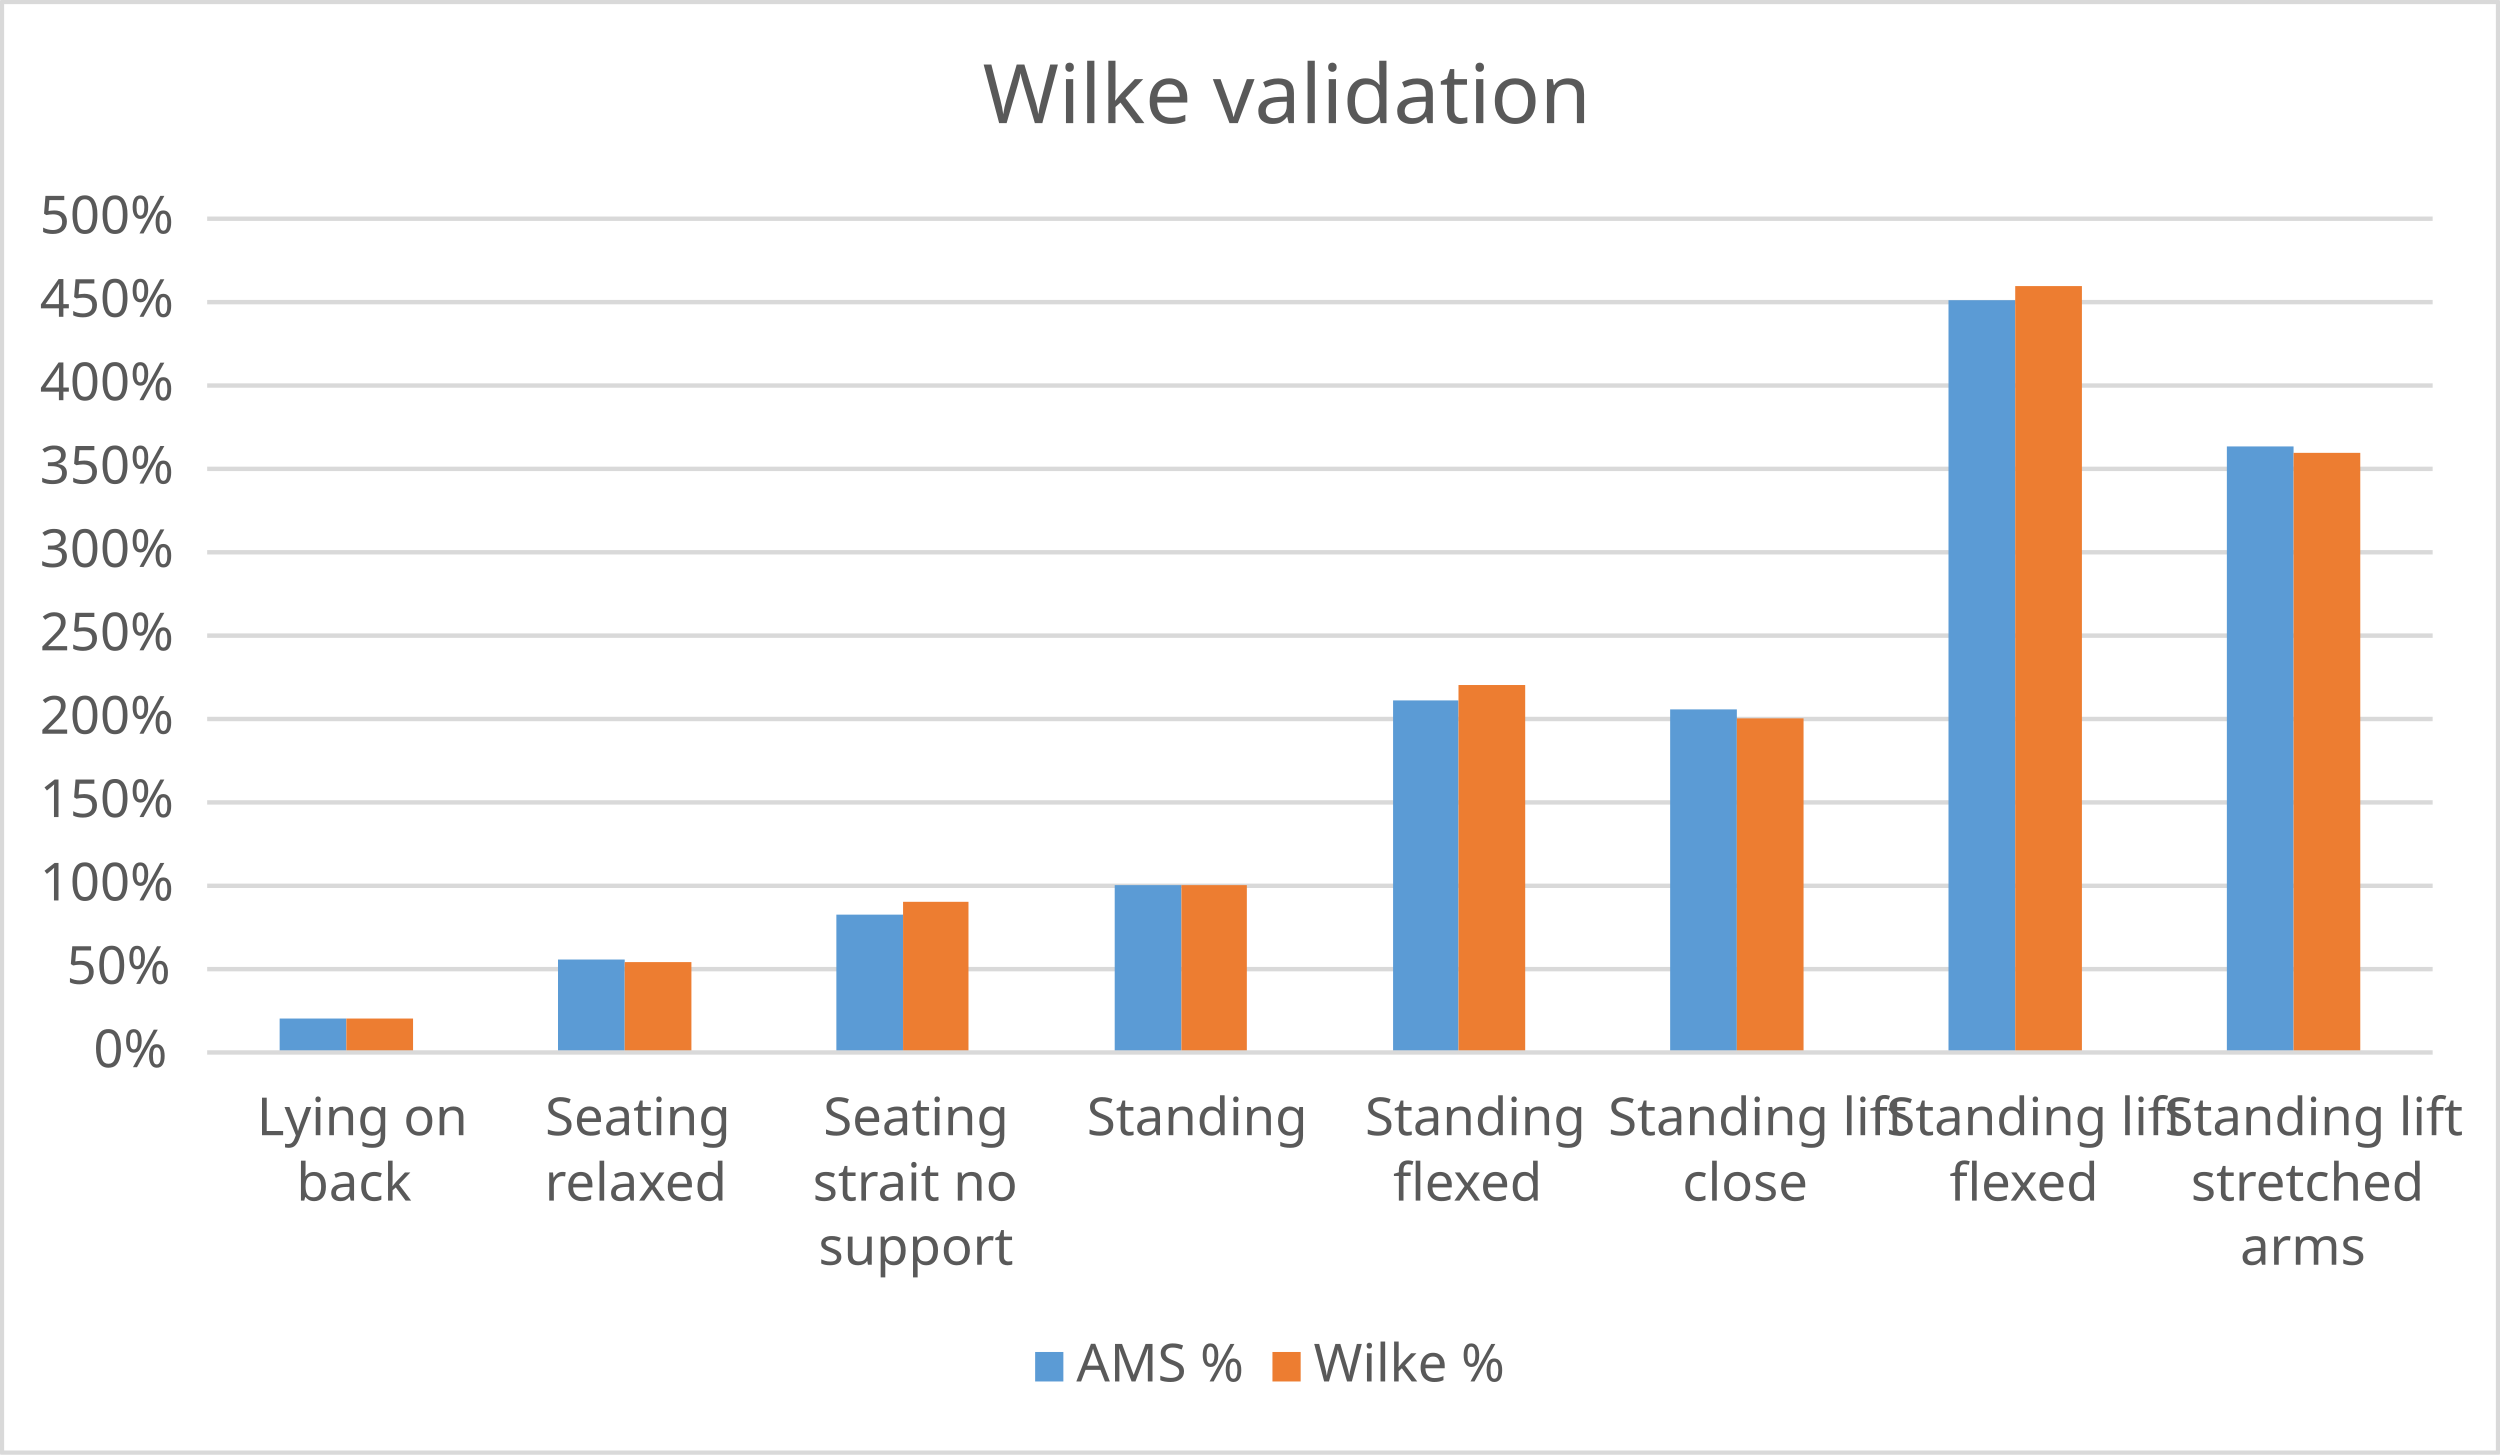
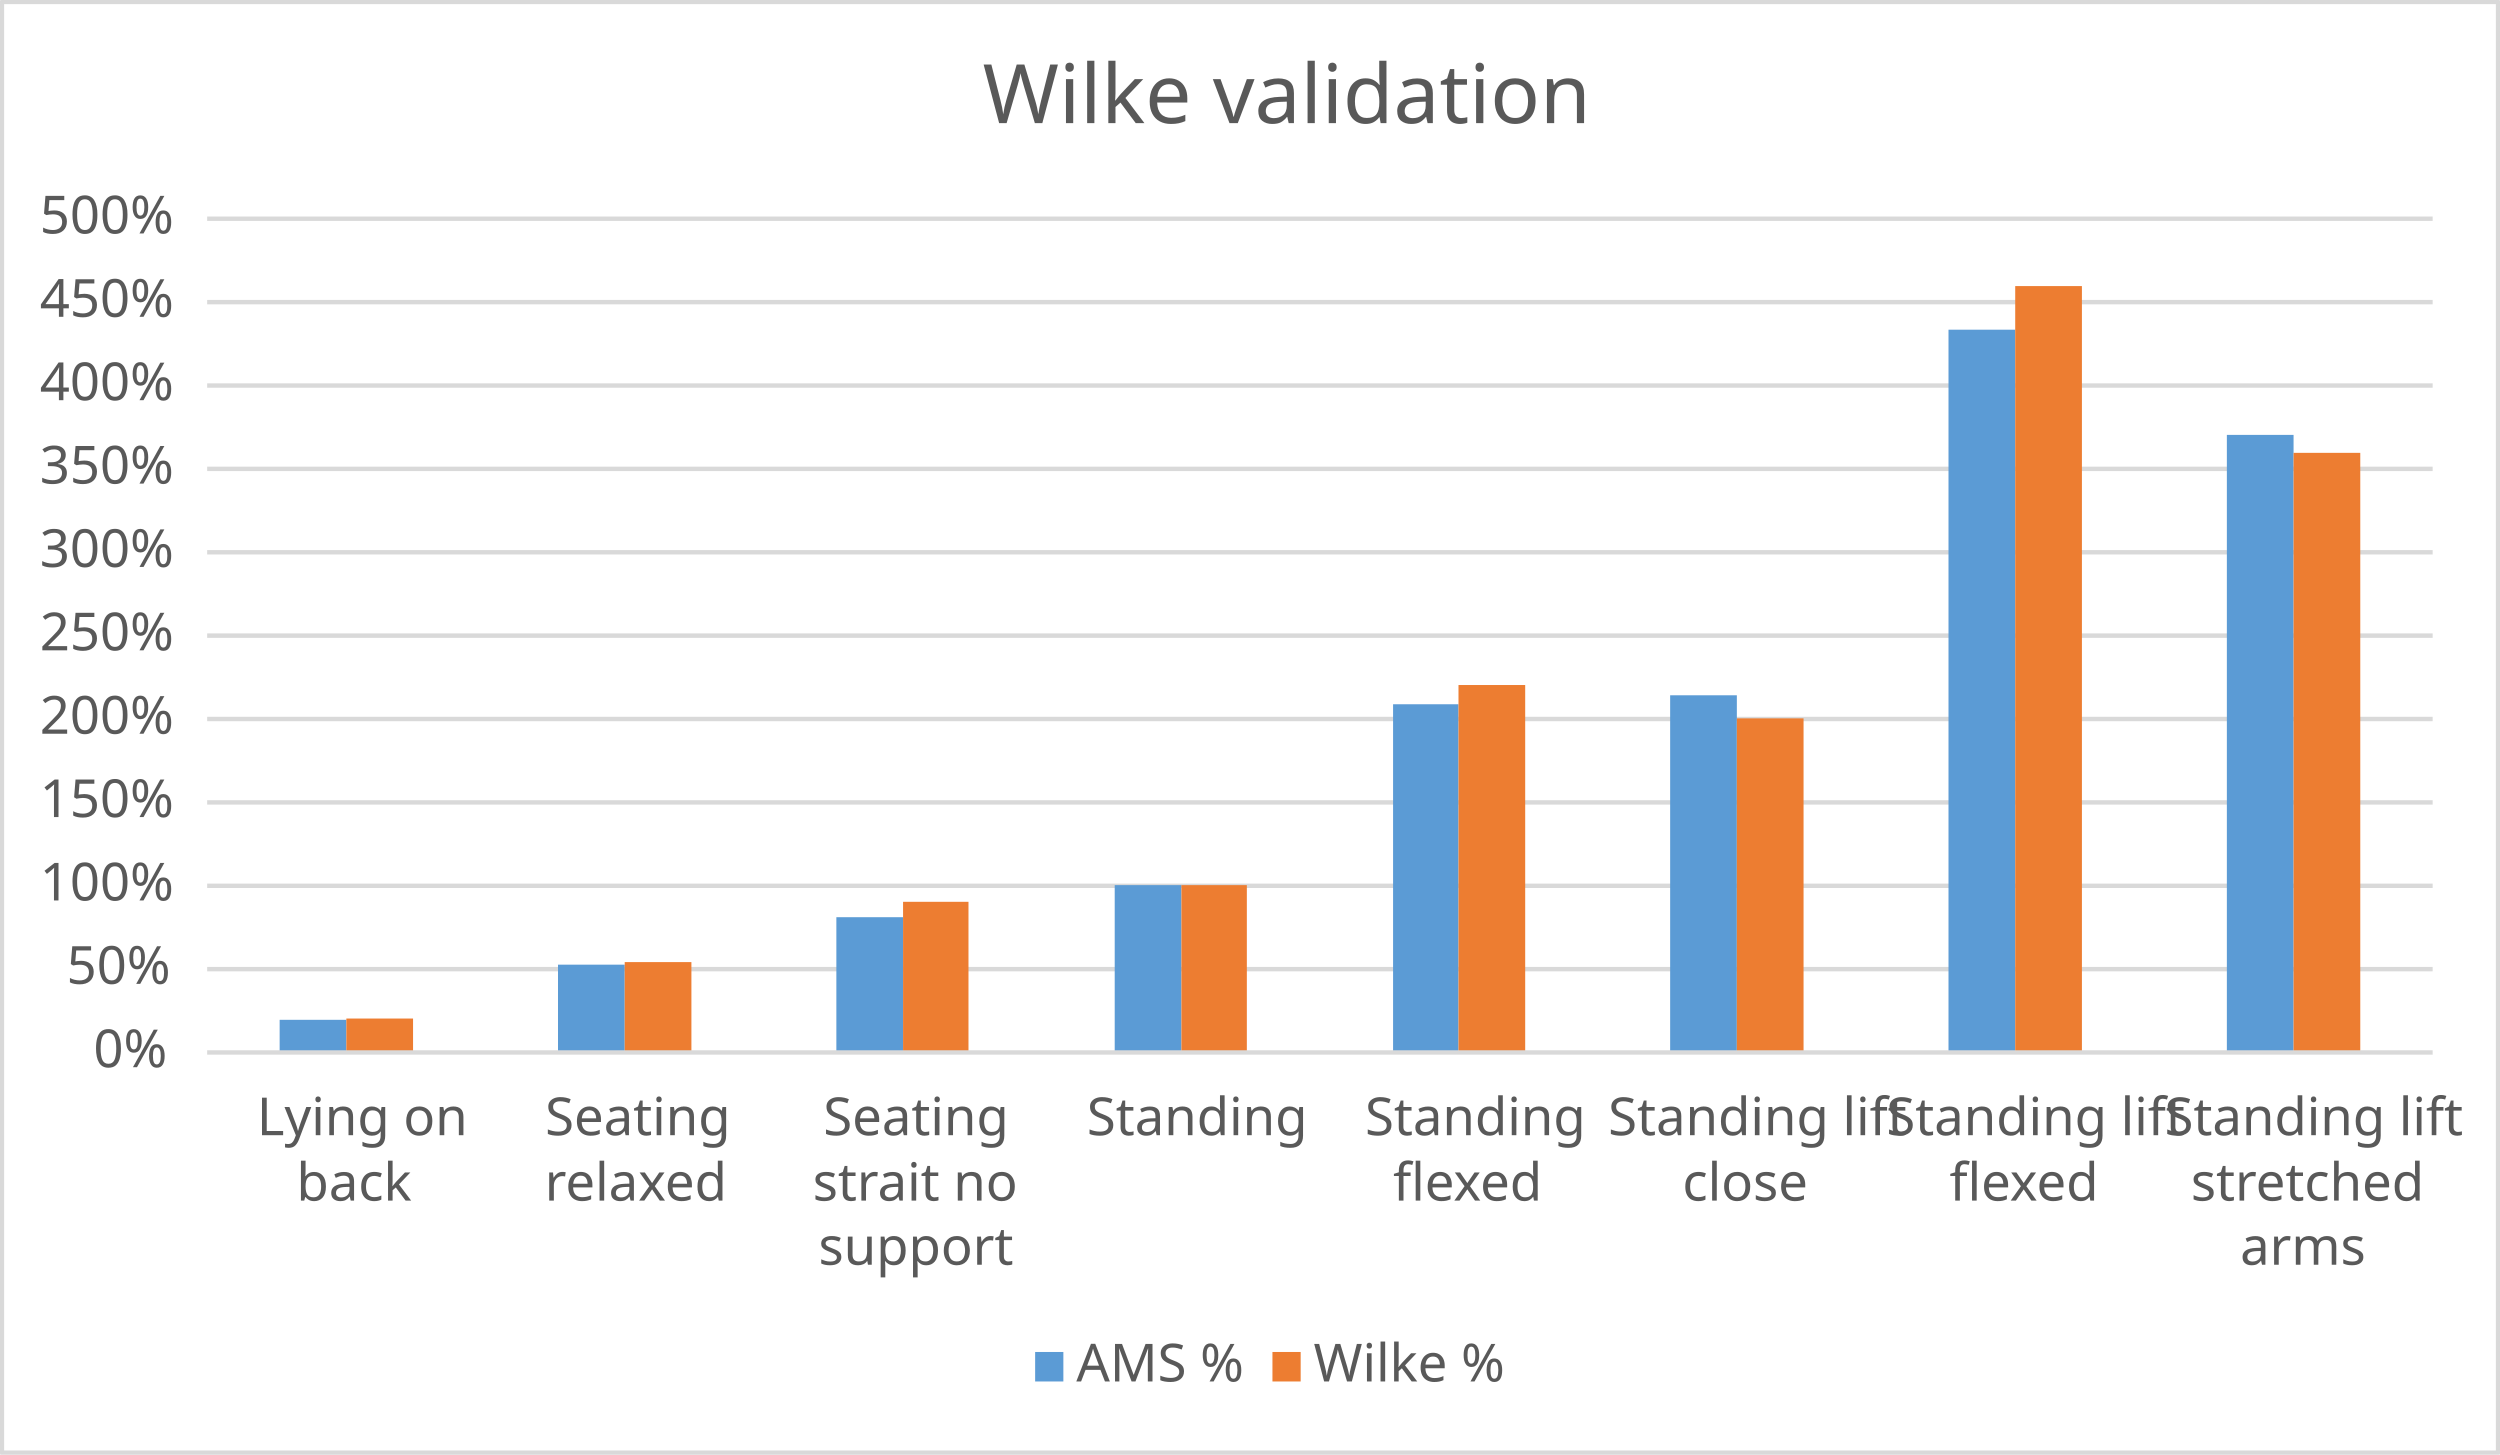
<svg xmlns="http://www.w3.org/2000/svg" width="1949" height="1134" xml:space="preserve" overflow="hidden">
  <defs>
    <clipPath id="clip0">
      <rect x="150" y="800" width="1949" height="1134" />
    </clipPath>
    <clipPath id="clip1">
      <rect x="151" y="800" width="1945" height="1131" />
    </clipPath>
    <clipPath id="clip2">
      <rect x="311" y="970" width="1738" height="653" />
    </clipPath>
    <clipPath id="clip3">
      <rect x="311" y="970" width="1738" height="653" />
    </clipPath>
    <clipPath id="clip4">
      <rect x="151" y="800" width="1945" height="1131" />
    </clipPath>
    <clipPath id="clip5">
      <rect x="151" y="800" width="1945" height="1131" />
    </clipPath>
    <clipPath id="clip6">
      <rect x="151" y="800" width="1945" height="1131" />
    </clipPath>
    <clipPath id="clip7">
      <rect x="151" y="800" width="1945" height="1131" />
    </clipPath>
    <clipPath id="clip8">
      <rect x="151" y="800" width="1945" height="1131" />
    </clipPath>
    <clipPath id="clip9">
      <rect x="151" y="800" width="1945" height="1131" />
    </clipPath>
    <clipPath id="clip10">
      <rect x="151" y="800" width="1945" height="1131" />
    </clipPath>
    <clipPath id="clip11">
      <rect x="151" y="800" width="1945" height="1131" />
    </clipPath>
    <clipPath id="clip12">
      <rect x="151" y="800" width="1945" height="1131" />
    </clipPath>
    <clipPath id="clip13">
      <rect x="151" y="800" width="1945" height="1131" />
    </clipPath>
    <clipPath id="clip14">
      <rect x="151" y="800" width="1945" height="1131" />
    </clipPath>
    <clipPath id="clip15">
      <rect x="151" y="800" width="1945" height="1131" />
    </clipPath>
    <clipPath id="clip16">
      <rect x="151" y="800" width="1945" height="1131" />
    </clipPath>
    <clipPath id="clip17">
      <rect x="151" y="800" width="1945" height="1131" />
    </clipPath>
    <clipPath id="clip18">
      <rect x="151" y="800" width="1945" height="1131" />
    </clipPath>
    <clipPath id="clip19">
      <rect x="151" y="800" width="1945" height="1131" />
    </clipPath>
    <clipPath id="clip20">
      <rect x="151" y="800" width="1945" height="1131" />
    </clipPath>
    <clipPath id="clip21">
      <rect x="151" y="800" width="1945" height="1131" />
    </clipPath>
    <clipPath id="clip22">
      <rect x="151" y="800" width="1945" height="1131" />
    </clipPath>
    <clipPath id="clip23">
      <rect x="151" y="800" width="1945" height="1131" />
    </clipPath>
    <clipPath id="clip24">
      <rect x="151" y="800" width="1945" height="1131" />
    </clipPath>
    <clipPath id="clip25">
      <rect x="151" y="800" width="1945" height="1131" />
    </clipPath>
    <clipPath id="clip26">
      <rect x="151" y="800" width="1945" height="1131" />
    </clipPath>
    <clipPath id="clip27">
      <rect x="151" y="800" width="1945" height="1131" />
    </clipPath>
    <clipPath id="clip28">
      <rect x="151" y="800" width="1945" height="1131" />
    </clipPath>
    <clipPath id="clip29">
      <rect x="151" y="800" width="1945" height="1131" />
    </clipPath>
    <clipPath id="clip30">
      <rect x="151" y="800" width="1945" height="1131" />
    </clipPath>
    <clipPath id="clip31">
      <rect x="151" y="800" width="1945" height="1131" />
    </clipPath>
    <clipPath id="clip32">
      <rect x="151" y="800" width="1945" height="1131" />
    </clipPath>
    <clipPath id="clip33">
      <rect x="151" y="800" width="1945" height="1131" />
    </clipPath>
    <clipPath id="clip34">
      <rect x="151" y="800" width="1945" height="1131" />
    </clipPath>
    <clipPath id="clip35">
      <rect x="151" y="800" width="1945" height="1131" />
    </clipPath>
    <clipPath id="clip36">
      <rect x="151" y="800" width="1945" height="1131" />
    </clipPath>
    <clipPath id="clip37">
      <rect x="151" y="800" width="1945" height="1131" />
    </clipPath>
  </defs>
  <g clip-path="url(#clip0)" transform="translate(-150 -800)">
    <rect x="151" y="801" width="1946" height="1131" fill="#FFFFFF" />
    <g clip-path="url(#clip1)">
      <path d="M311.5 1555.55 2046.5 1555.55M311.5 1490.55 2046.5 1490.55M311.5 1425.55 2046.5 1425.55M311.5 1360.54 2046.5 1360.54M311.5 1295.54 2046.5 1295.54M311.5 1230.54 2046.5 1230.54M311.5 1165.54 2046.5 1165.54M311.5 1100.54 2046.5 1100.54M311.5 1035.53 2046.5 1035.53M311.5 970.5 2046.5 970.5" stroke="#D9D9D9" stroke-width="3.438" stroke-linejoin="round" stroke-miterlimit="10" fill="none" />
    </g>
    <g clip-path="url(#clip2)">
-       <path d="M368.012 1594.05 420.014 1594.05 420.014 1620 368.012 1620ZM585.019 1548.05 637.021 1548.05 637.021 1620 585.019 1620ZM802.026 1513.05 854.028 1513.05 854.028 1620 802.026 1620ZM1019.03 1490.05 1071.04 1490.05 1071.04 1620 1019.03 1620ZM1236.04 1346.04 1287.04 1346.04 1287.04 1620 1236.04 1620ZM1452.05 1353.04 1504.05 1353.04 1504.05 1620 1452.05 1620ZM1669.05 1034.03 1721.06 1034.03 1721.06 1620 1669.05 1620ZM1886.06 1148.04 1938.06 1148.04 1938.06 1620 1886.06 1620Z" fill="#5B9BD5" />
+       <path d="M368.012 1595.05 420.014 1595.05 420.014 1620 368.012 1620ZM585.019 1552.05 637.021 1552.05 637.021 1620 585.019 1620ZM802.026 1515.05 854.028 1515.05 854.028 1620 802.026 1620ZM1019.03 1490.05 1071.04 1490.05 1071.04 1620 1019.03 1620ZM1236.04 1349.04 1287.04 1349.04 1287.04 1620 1236.04 1620ZM1452.05 1342.04 1504.05 1342.04 1504.05 1620 1452.05 1620ZM1669.05 1057.03 1721.06 1057.03 1721.06 1620 1669.05 1620ZM1886.06 1139.04 1938.06 1139.04 1938.06 1620 1886.06 1620Z" fill="#5B9BD5" />
    </g>
    <g clip-path="url(#clip3)">
      <path d="M420.014 1594.05 472.015 1594.05 472.015 1620 420.014 1620ZM637.021 1550.05 689.023 1550.05 689.023 1620 637.021 1620ZM854.028 1503.05 905.03 1503.05 905.03 1620 854.028 1620ZM1071.04 1490.05 1122.04 1490.05 1122.04 1620 1071.04 1620ZM1287.04 1334.04 1339.04 1334.04 1339.04 1620 1287.04 1620ZM1504.05 1360.04 1556.05 1360.04 1556.05 1620 1504.05 1620ZM1721.06 1023.03 1773.06 1023.03 1773.06 1620 1721.06 1620ZM1938.06 1153.04 1990.07 1153.04 1990.07 1620 1938.06 1620Z" fill="#ED7D31" />
    </g>
    <g clip-path="url(#clip4)">
      <path d="M311.5 1620.5 2046.5 1620.5" stroke="#D9D9D9" stroke-width="3.438" stroke-linejoin="round" stroke-miterlimit="10" fill="none" fill-rule="evenodd" />
    </g>
    <g clip-path="url(#clip5)">
      <text fill="#595959" font-family="Calibri,Calibri_MSFontService,sans-serif" font-weight="400" font-size="41" transform="matrix(1 0 0 1 222.842 1632)">0%</text>
    </g>
    <g clip-path="url(#clip6)">
      <text fill="#595959" font-family="Calibri,Calibri_MSFontService,sans-serif" font-weight="400" font-size="41" transform="matrix(1 0 0 1 201.942 1567)">50%</text>
    </g>
    <g clip-path="url(#clip7)">
      <text fill="#595959" font-family="Calibri,Calibri_MSFontService,sans-serif" font-weight="400" font-size="41" transform="matrix(1 0 0 1 181.042 1502)">100%</text>
    </g>
    <g clip-path="url(#clip8)">
      <text fill="#595959" font-family="Calibri,Calibri_MSFontService,sans-serif" font-weight="400" font-size="41" transform="matrix(1 0 0 1 181.042 1437)">150%</text>
    </g>
    <g clip-path="url(#clip9)">
      <text fill="#595959" font-family="Calibri,Calibri_MSFontService,sans-serif" font-weight="400" font-size="41" transform="matrix(1 0 0 1 181.042 1372)">200%</text>
    </g>
    <g clip-path="url(#clip10)">
      <text fill="#595959" font-family="Calibri,Calibri_MSFontService,sans-serif" font-weight="400" font-size="41" transform="matrix(1 0 0 1 181.042 1307)">250%</text>
    </g>
    <g clip-path="url(#clip11)">
      <text fill="#595959" font-family="Calibri,Calibri_MSFontService,sans-serif" font-weight="400" font-size="41" transform="matrix(1 0 0 1 181.042 1242)">300%</text>
    </g>
    <g clip-path="url(#clip12)">
      <text fill="#595959" font-family="Calibri,Calibri_MSFontService,sans-serif" font-weight="400" font-size="41" transform="matrix(1 0 0 1 181.042 1177)">350%</text>
    </g>
    <g clip-path="url(#clip13)">
      <text fill="#595959" font-family="Calibri,Calibri_MSFontService,sans-serif" font-weight="400" font-size="41" transform="matrix(1 0 0 1 181.042 1112)">400%</text>
    </g>
    <g clip-path="url(#clip14)">
      <text fill="#595959" font-family="Calibri,Calibri_MSFontService,sans-serif" font-weight="400" font-size="41" transform="matrix(1 0 0 1 181.042 1047)">450%</text>
    </g>
    <g clip-path="url(#clip15)">
      <text fill="#595959" font-family="Calibri,Calibri_MSFontService,sans-serif" font-weight="400" font-size="41" transform="matrix(1 0 0 1 181.042 982)">500%</text>
    </g>
    <g clip-path="url(#clip16)">
      <text fill="#595959" font-family="Calibri,Calibri_MSFontService,sans-serif" font-weight="400" font-size="41" transform="matrix(1 0 0 1 350.27 1685)">Lying on</text>
    </g>
    <g clip-path="url(#clip17)">
      <text fill="#595959" font-family="Calibri,Calibri_MSFontService,sans-serif" font-weight="400" font-size="41" transform="matrix(1 0 0 1 381.128 1736)">back</text>
    </g>
    <g clip-path="url(#clip18)">
      <text fill="#595959" font-family="Calibri,Calibri_MSFontService,sans-serif" font-weight="400" font-size="41" transform="matrix(1 0 0 1 575 1685)">Seating</text>
    </g>
    <g clip-path="url(#clip19)">
      <text fill="#595959" font-family="Calibri,Calibri_MSFontService,sans-serif" font-weight="400" font-size="41" transform="matrix(1 0 0 1 574.691 1736)">relaxed</text>
    </g>
    <g clip-path="url(#clip20)">
      <text fill="#595959" font-family="Calibri,Calibri_MSFontService,sans-serif" font-weight="400" font-size="41" transform="matrix(1 0 0 1 791.87 1685)">Seating</text>
    </g>
    <g clip-path="url(#clip21)">
      <text fill="#595959" font-family="Calibri,Calibri_MSFontService,sans-serif" font-weight="400" font-size="41" transform="matrix(1 0 0 1 783.608 1736)">strait no</text>
    </g>
    <g clip-path="url(#clip22)">
      <text fill="#595959" font-family="Calibri,Calibri_MSFontService,sans-serif" font-weight="400" font-size="41" transform="matrix(1 0 0 1 788.111 1786)">support</text>
    </g>
    <g clip-path="url(#clip23)">
      <text fill="#595959" font-family="Calibri,Calibri_MSFontService,sans-serif" font-weight="400" font-size="41" transform="matrix(1 0 0 1 997.327 1685)">Standing</text>
    </g>
    <g clip-path="url(#clip24)">
      <text fill="#595959" font-family="Calibri,Calibri_MSFontService,sans-serif" font-weight="400" font-size="41" transform="matrix(1 0 0 1 1214.2 1685)">Standing</text>
    </g>
    <g clip-path="url(#clip25)">
      <text fill="#595959" font-family="Calibri,Calibri_MSFontService,sans-serif" font-weight="400" font-size="41" transform="matrix(1 0 0 1 1236.08 1736)">flexed</text>
    </g>
    <g clip-path="url(#clip26)">
      <text fill="#595959" font-family="Calibri,Calibri_MSFontService,sans-serif" font-weight="400" font-size="41" transform="matrix(1 0 0 1 1403.74 1685)">Standing lift</text>
    </g>
    <g clip-path="url(#clip27)">
      <text fill="#595959" font-family="Calibri,Calibri_MSFontService,sans-serif" font-weight="400" font-size="41" transform="matrix(1 0 0 1 1461.62 1736)">close</text>
    </g>
    <g clip-path="url(#clip28)">
      <text fill="#595959" font-family="Calibri,Calibri_MSFontService,sans-serif" font-weight="400" font-size="41" transform="matrix(1 0 0 1 1620.61 1685)">Standing lift</text>
    </g>
    <g clip-path="url(#clip29)">
      <text fill="#595959" font-family="Calibri,Calibri_MSFontService,sans-serif" font-weight="400" font-size="41" transform="matrix(1 0 0 1 1669.82 1736)">flexed</text>
    </g>
    <g clip-path="url(#clip30)">
      <text fill="#595959" font-family="Calibri,Calibri_MSFontService,sans-serif" font-weight="400" font-size="41" transform="matrix(1 0 0 1 1837.48 1685)">Standing lift</text>
    </g>
    <g clip-path="url(#clip31)">
      <text fill="#595959" font-family="Calibri,Calibri_MSFontService,sans-serif" font-weight="400" font-size="41" transform="matrix(1 0 0 1 1858.01 1736)">stretched</text>
    </g>
    <g clip-path="url(#clip32)">
      <text fill="#595959" font-family="Calibri,Calibri_MSFontService,sans-serif" font-weight="400" font-size="41" transform="matrix(1 0 0 1 1896.41 1786)">arms</text>
    </g>
    <g clip-path="url(#clip33)">
      <text fill="#595959" font-family="Calibri,Calibri_MSFontService,sans-serif" font-weight="400" font-size="64" transform="matrix(1 0 0 1 916.071 896)">Wilke validation</text>
    </g>
    <g clip-path="url(#clip34)">
      <rect x="957" y="1854" width="22" height="23" fill="#5B9BD5" />
    </g>
    <g clip-path="url(#clip35)">
      <text fill="#595959" font-family="Calibri,Calibri_MSFontService,sans-serif" font-weight="400" font-size="41" transform="matrix(1 0 0 1 989.085 1877)">AMS %</text>
    </g>
    <g clip-path="url(#clip36)">
      <rect x="1142" y="1854" width="22" height="23" fill="#ED7D31" />
    </g>
    <g clip-path="url(#clip37)">
      <text fill="#595959" font-family="Calibri,Calibri_MSFontService,sans-serif" font-weight="400" font-size="41" transform="matrix(1 0 0 1 1174.07 1877)">Wilke %</text>
    </g>
    <rect x="151.5" y="801.5" width="1946" height="1131" stroke="#D9D9D9" stroke-width="3.438" stroke-linejoin="round" stroke-miterlimit="10" fill="none" />
  </g>
</svg>
